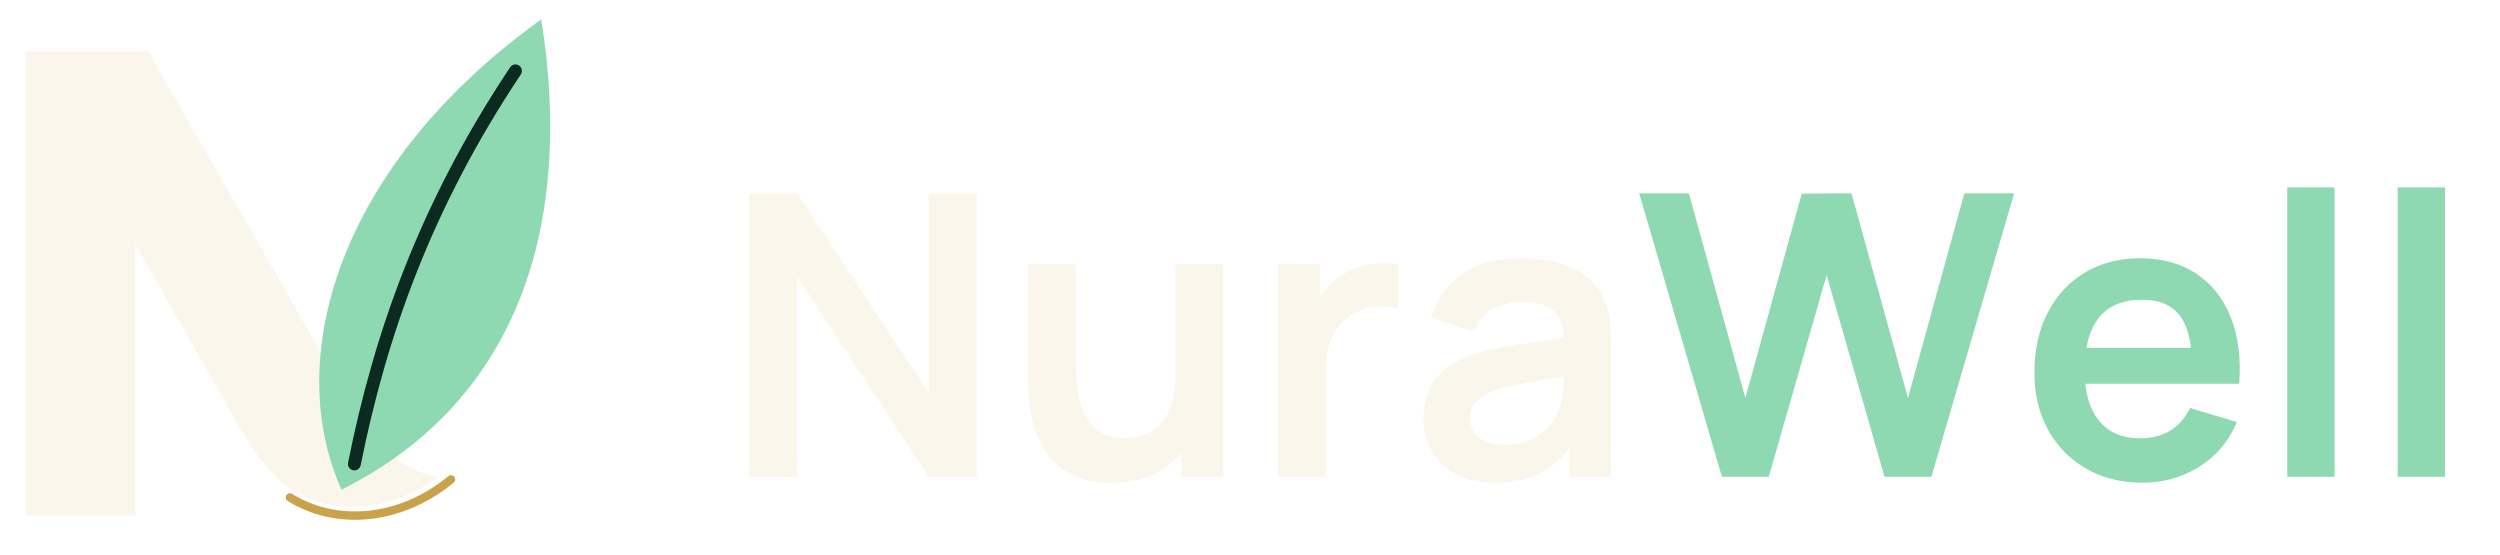
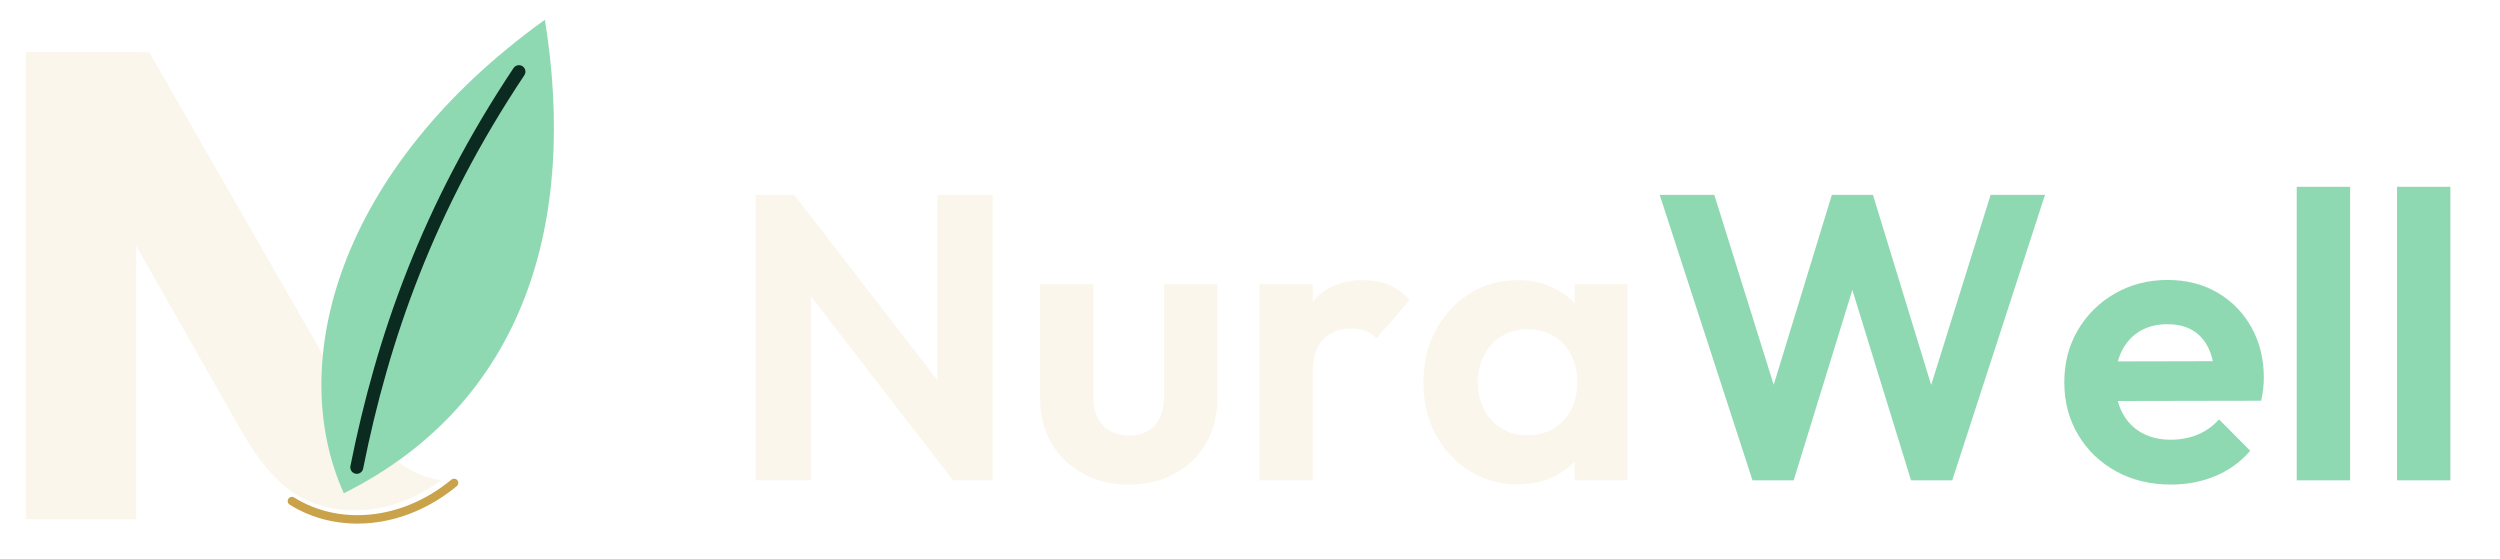
- <svg xmlns="http://www.w3.org/2000/svg" viewBox="30 30 388 86" width="388" height="86">
+ <svg xmlns="http://www.w3.org/2000/svg" viewBox="30 30 385.4 86" width="385" height="86">
  <g transform="translate(24 24)">
    <g>
      <path d="M10 14H27V86H10Z" fill="#FBF6EC" />
      <path d="M10 14H29L60 68C64 75 68 79 74 80C66 86 56 86 50 81C47 78.5 45 75.5 43 72Z" fill="#FBF6EC" />
      <path d="M59 82C50 62 58 32 90 9C95 40 87 68 59 82Z" fill="#8FD9B2" />
      <path d="M61 78C65 58 72 38 86 17" fill="none" stroke="#0B2A20" stroke-width="2" stroke-linecap="round" />
      <path d="M51 83.2C58 87.6 68 87 76 80.4" fill="none" stroke="#C9A24A" stroke-width="1.3" stroke-linecap="round" />
    </g>
  </g>
  <g transform="translate(142 104)">
-     <path d="M4.278 0.0V-44.0H11.733L32.134 -12.986V-44.0H39.59V0.0H32.134L11.733 -31.024V0.0Z M60.52 0.937Q56.869 0.937 54.483 -0.275Q52.097 -1.487 50.692 -3.389Q49.286 -5.291 48.614 -7.433Q47.942 -9.574 47.743 -11.486Q47.544 -13.399 47.544 -14.575V-33.0H55V-17.101Q55 -15.573 55.221 -13.676Q55.443 -11.779 56.212 -10.02Q56.981 -8.26 58.524 -7.13Q60.067 -5.999 62.71 -5.999Q64.106 -5.999 65.478 -6.455Q66.85 -6.911 67.961 -8.018Q69.071 -9.126 69.746 -11.089Q70.42 -13.052 70.42 -16.042L74.79 -14.168Q74.79 -9.966 73.155 -6.536Q71.52 -3.106 68.348 -1.085Q65.175 0.937 60.52 0.937ZM71.317 0.0V-10.236H70.42V-33.0H77.825V0.0Z M86.381 0.0V-33.0H92.889V-24.964L92.094 -26.003Q92.716 -27.653 93.739 -29.018Q94.763 -30.382 96.189 -31.269Q97.406 -32.099 98.885 -32.557Q100.365 -33.015 101.923 -33.122Q103.481 -33.229 104.968 -33.0V-26.125Q103.481 -26.558 101.584 -26.395Q99.687 -26.232 98.134 -25.341Q96.622 -24.511 95.662 -23.23Q94.702 -21.949 94.243 -20.314Q93.785 -18.68 93.785 -16.765V0.0Z M120.002 0.917Q116.406 0.917 113.934 -0.441Q111.462 -1.798 110.196 -4.061Q108.931 -6.325 108.931 -9.044Q108.931 -11.438 109.728 -13.335Q110.525 -15.232 112.177 -16.625Q113.83 -18.018 116.437 -18.914Q118.444 -19.571 121.104 -20.078Q123.765 -20.584 126.902 -21.03Q130.039 -21.475 133.477 -21.99L130.829 -20.513Q130.854 -23.93 129.304 -25.552Q127.753 -27.174 124.045 -27.174Q121.825 -27.174 119.75 -26.128Q117.674 -25.081 116.844 -22.56L110.112 -24.669Q111.339 -28.844 114.784 -31.381Q118.23 -33.917 124.066 -33.917Q128.471 -33.917 131.806 -32.486Q135.142 -31.055 136.777 -27.775Q137.663 -26.044 137.846 -24.225Q138.03 -22.407 138.03 -20.248V0.0H131.572V-7.16L132.642 -5.979Q130.411 -2.419 127.429 -0.751Q124.448 0.917 120.002 0.917ZM121.458 -4.96Q123.964 -4.96 125.731 -5.849Q127.498 -6.737 128.557 -8.008Q129.617 -9.279 129.973 -10.43Q130.549 -11.835 130.638 -13.651Q130.727 -15.466 130.727 -16.602L132.988 -15.919Q129.637 -15.385 127.251 -14.998Q124.865 -14.611 123.164 -14.262Q121.463 -13.913 120.144 -13.475Q118.876 -13.007 117.988 -12.403Q117.099 -11.8 116.625 -11Q116.152 -10.2 116.152 -9.136Q116.152 -7.929 116.755 -6.984Q117.359 -6.04 118.538 -5.5Q119.717 -4.96 121.458 -4.96Z" fill="#FBF6EC" />
-     <path d="M13.556 0.0 0.713 -44.0H8.433L17.193 -12.232L25.942 -43.949L33.672 -44.0L42.431 -12.232L51.181 -44.0H58.911L46.067 0.0H38.795L29.807 -31.299L20.829 0.0Z M78.884 0.917Q73.878 0.917 70.094 -1.255Q66.311 -3.427 64.184 -7.275Q62.058 -11.122 62.058 -16.144Q62.058 -21.552 64.144 -25.539Q66.229 -29.527 69.924 -31.722Q73.618 -33.917 78.477 -33.917Q83.595 -33.917 87.185 -31.523Q90.775 -29.13 92.525 -24.76Q94.274 -20.391 93.841 -14.443H86.533V-17.131Q86.503 -22.519 84.639 -25Q82.775 -27.48 78.782 -27.48Q74.265 -27.48 72.058 -24.679Q69.85 -21.878 69.85 -16.5Q69.85 -11.479 72.058 -8.729Q74.265 -5.979 78.477 -5.979Q81.196 -5.979 83.162 -7.191Q85.128 -8.403 86.197 -10.684L93.48 -8.494Q91.59 -4.023 87.626 -1.553Q83.661 0.917 78.884 0.917ZM67.528 -14.443V-20.014H90.241V-14.443Z M101.292 0.0V-44.917H108.645V0.0Z M118.433 0.0V-44.917H125.787V0.0Z" transform="translate(141.6861 0)" fill="#8FD9B2" />
+     <path d="M4.491 0.0V-44.0H10.437L13.018 -35.457V0.0ZM34.925 0.0 8.794 -33.798 10.437 -44.0 36.568 -10.202ZM34.925 0.0 32.499 -8.246V-44.0H41.027V0.0Z M62.01 0.657Q58.038 0.657 54.931 -1.048Q51.824 -2.754 50.079 -5.759Q48.334 -8.764 48.334 -12.69V-30.23H56.565V-12.893Q56.565 -11.013 57.204 -9.68Q57.844 -8.346 59.082 -7.631Q60.319 -6.916 62.025 -6.916Q64.592 -6.916 66.016 -8.482Q67.44 -10.047 67.44 -12.893V-30.23H75.67V-12.69Q75.67 -8.716 73.933 -5.711Q72.196 -2.707 69.118 -1.025Q66.041 0.657 62.01 0.657Z M82.148 0.0V-30.23H90.378V0.0ZM90.378 -16.696 87.171 -18.855Q87.765 -24.378 90.457 -27.617Q93.148 -30.856 98.186 -30.856Q100.408 -30.856 102.153 -30.121Q103.898 -29.385 105.306 -27.789L100.205 -21.875Q99.485 -22.657 98.521 -23.025Q97.557 -23.393 96.293 -23.393Q93.664 -23.393 92.021 -21.754Q90.378 -20.115 90.378 -16.696Z M121.954 0.626Q117.824 0.626 114.53 -1.44Q111.236 -3.505 109.335 -7.057Q107.434 -10.609 107.434 -15.068Q107.434 -19.575 109.335 -23.134Q111.236 -26.694 114.53 -28.775Q117.824 -30.856 121.954 -30.856Q125.209 -30.856 127.775 -29.526Q130.341 -28.196 131.898 -25.865Q133.455 -23.533 133.565 -20.56V-9.67Q133.455 -6.697 131.922 -4.366Q130.388 -2.034 127.799 -0.704Q125.209 0.626 121.954 0.626ZM123.488 -6.947Q126.93 -6.947 129.043 -9.24Q131.155 -11.532 131.155 -15.115Q131.155 -17.525 130.201 -19.363Q129.246 -21.202 127.525 -22.243Q125.804 -23.283 123.504 -23.283Q121.25 -23.283 119.529 -22.243Q117.808 -21.202 116.814 -19.356Q115.821 -17.509 115.821 -15.115Q115.821 -12.721 116.807 -10.875Q117.792 -9.028 119.521 -7.988Q121.25 -6.947 123.488 -6.947ZM130.733 0.0V-8.121L132.047 -15.491L130.733 -22.798V-30.23H138.885V0.0Z" fill="#FBF6EC" />
+     <path d="M15.647 0.0 1.346 -44.0H9.764L20.357 -10.124H17.509L27.883 -44.0H34.22L44.595 -10.124H41.762L52.356 -44.0H60.743L46.441 0.0H40.088L29.667 -33.814H32.421L22.0 0.0Z M80.161 0.657Q75.435 0.657 71.719 -1.377Q68.003 -3.411 65.859 -7.002Q63.716 -10.593 63.716 -15.115Q63.716 -19.622 65.82 -23.181Q67.925 -26.741 71.547 -28.814Q75.169 -30.888 79.629 -30.888Q83.979 -30.888 87.319 -28.94Q90.66 -26.991 92.569 -23.58Q94.478 -20.169 94.478 -15.804Q94.478 -15.006 94.384 -14.161Q94.29 -13.316 94.071 -12.267L68.629 -12.22V-18.323L90.253 -18.37L86.905 -15.851Q86.811 -18.542 85.958 -20.349Q85.105 -22.156 83.517 -23.111Q81.929 -24.065 79.597 -24.065Q77.156 -24.065 75.357 -22.986Q73.558 -21.906 72.58 -19.942Q71.602 -17.979 71.602 -15.24Q71.602 -12.486 72.642 -10.46Q73.683 -8.434 75.607 -7.346Q77.532 -6.259 80.114 -6.259Q82.398 -6.259 84.292 -7.049Q86.185 -7.839 87.562 -9.404L92.381 -4.553Q90.159 -1.972 86.999 -0.657Q83.838 0.657 80.161 0.657Z M99.548 0.0V-45.252H107.778V0.0Z M115.007 0.0V-45.252H123.238V0.0Z" transform="translate(142.5149 0)" fill="#8FD9B2" />
  </g>
</svg>
